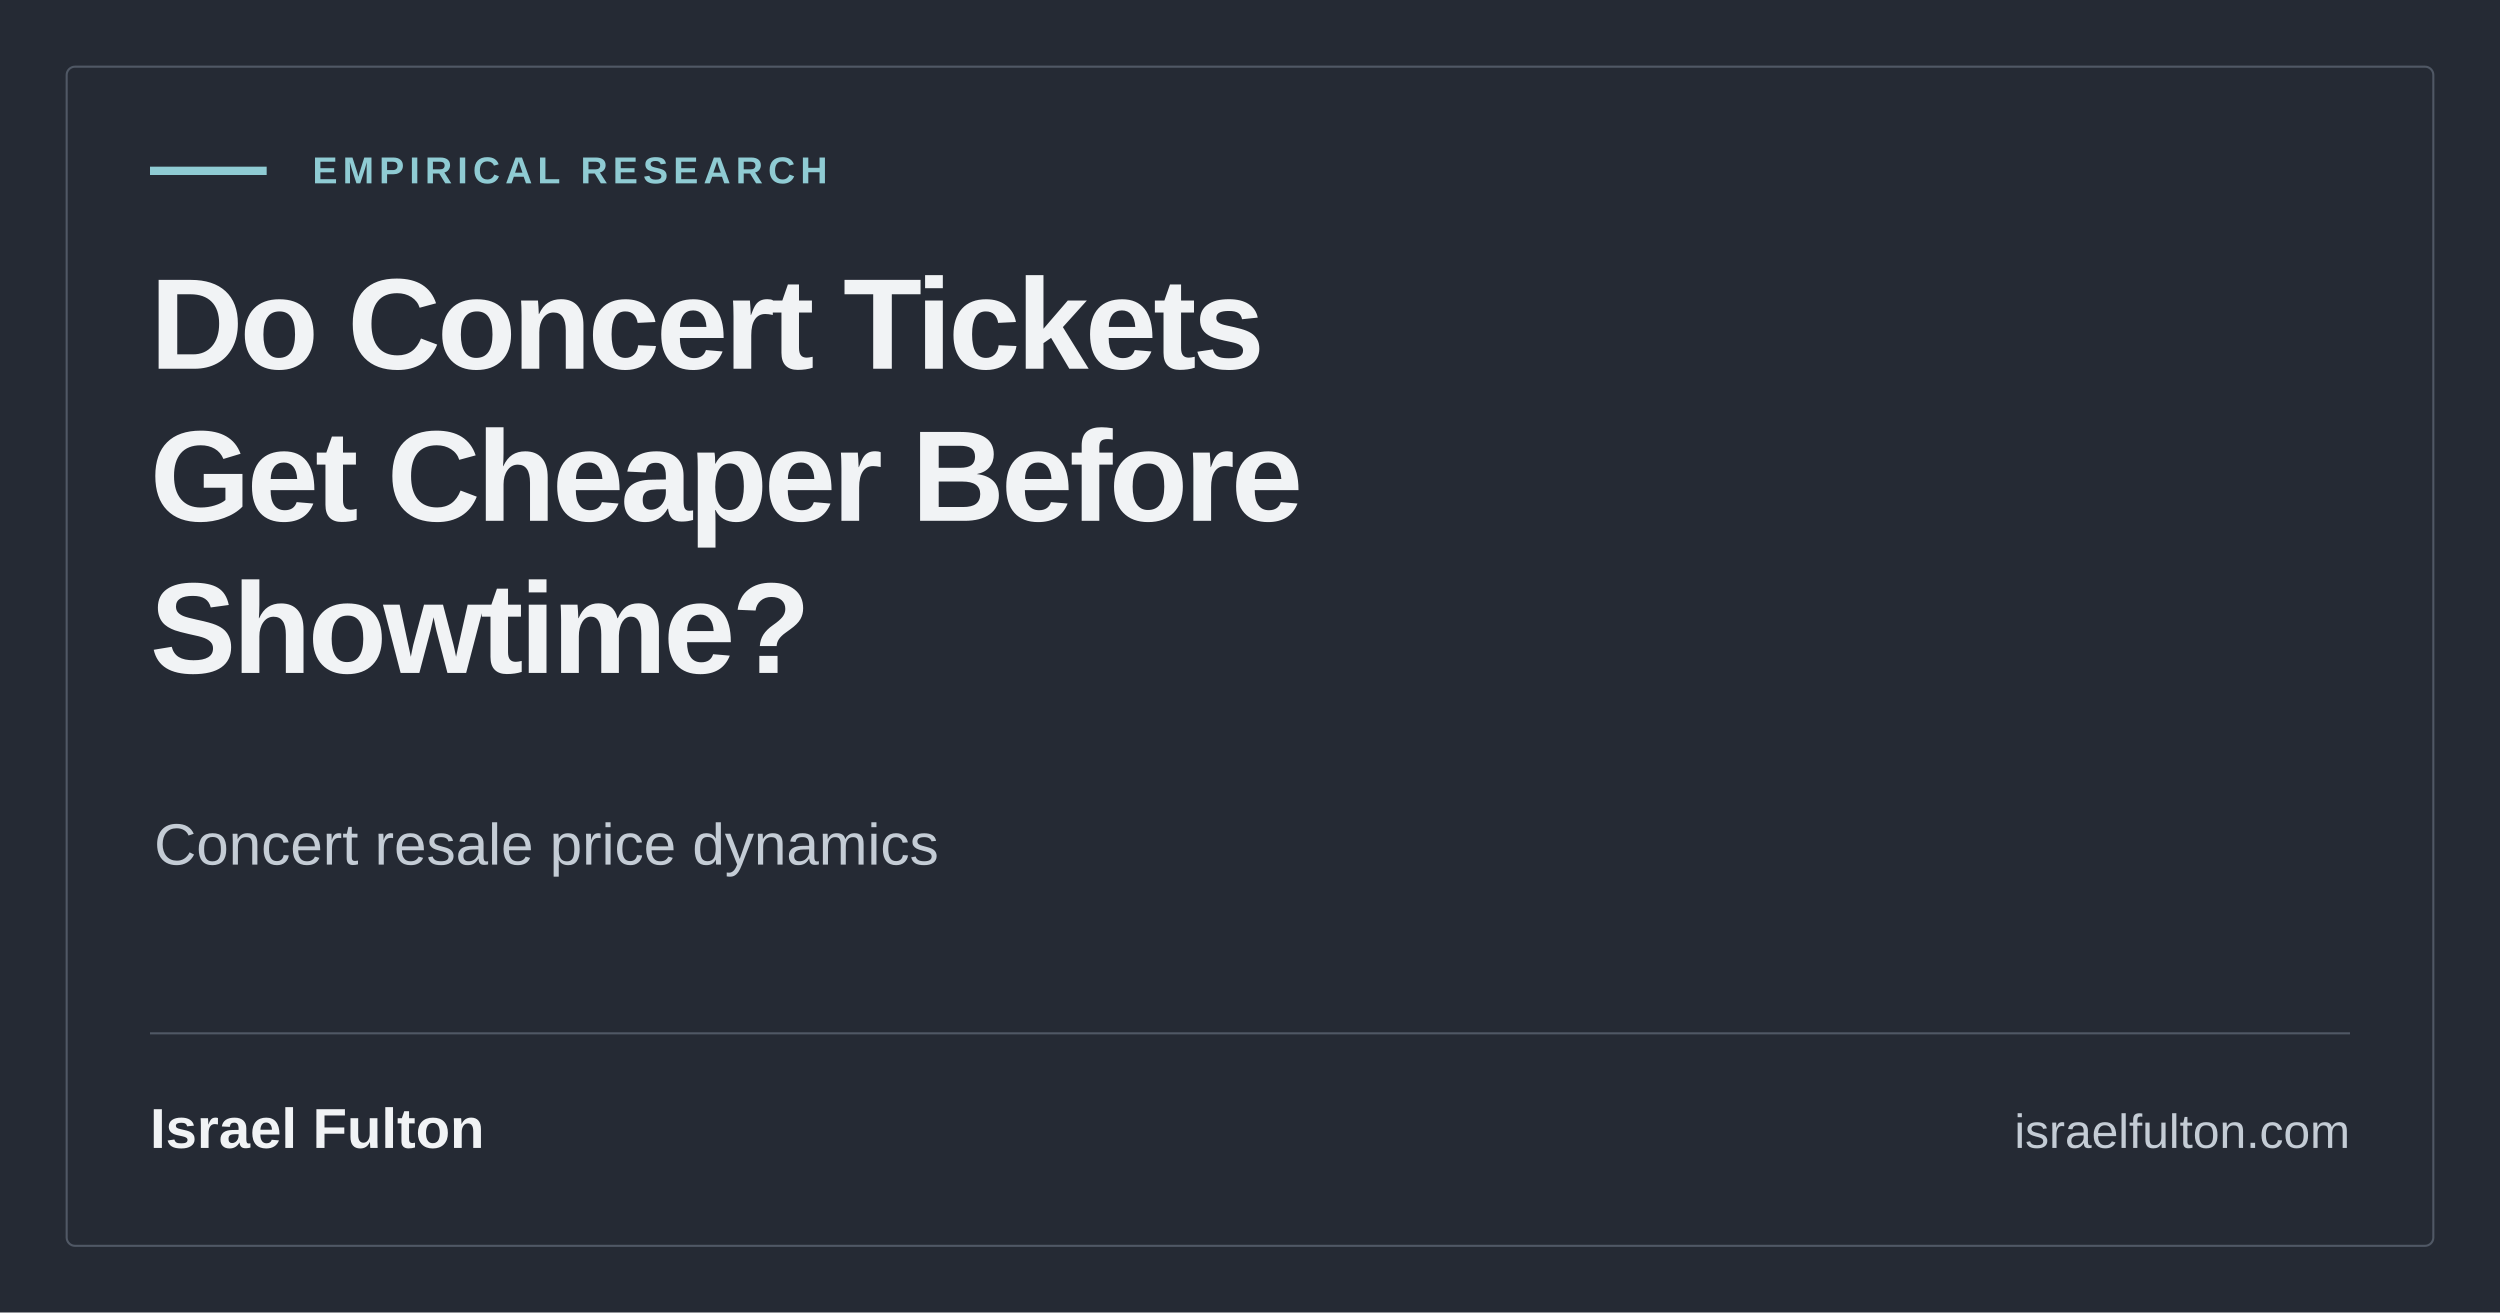
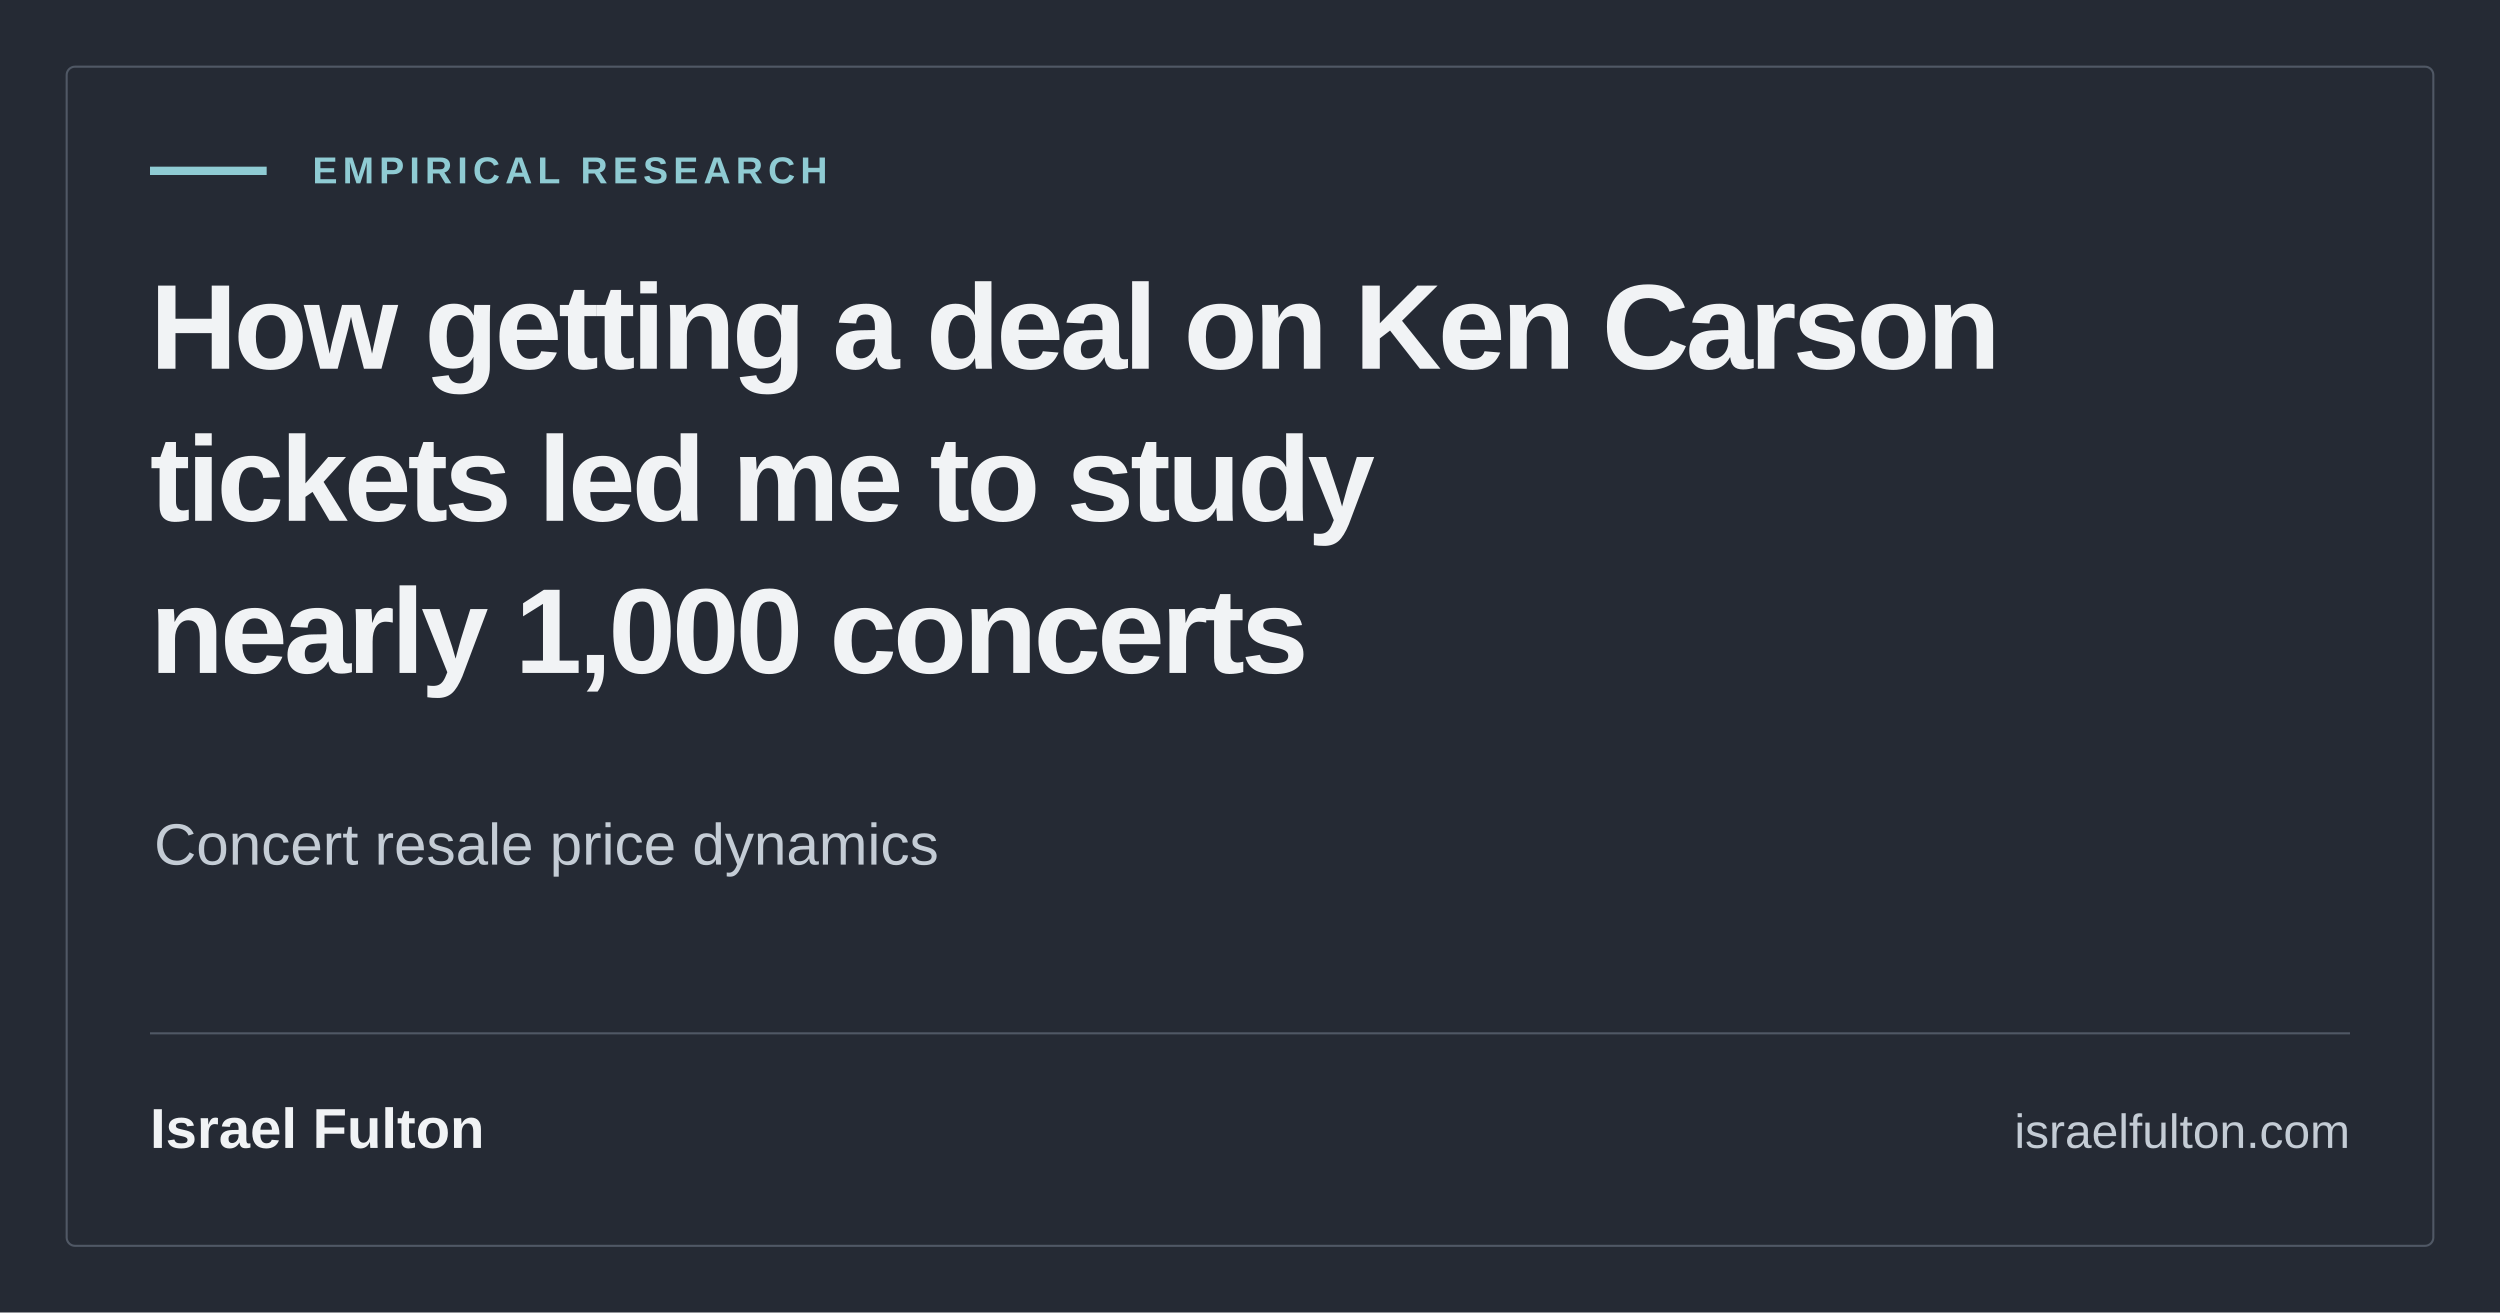
<svg xmlns="http://www.w3.org/2000/svg" width="1200" height="630" viewBox="0 0 1200 630" role="img" aria-labelledby="title description">
  <rect width="1200" height="630" fill="#252a34" />
  <rect x="32" y="32" width="1136" height="566" rx="4" fill="none" stroke="#505865" />
  <path d="M72 82H128" stroke="#8fcbd3" stroke-width="4" />
  <g font-family="Arial, Helvetica, sans-serif">
    <text x="150" y="88" fill="#8fcbd3" font-size="18" font-weight="700" letter-spacing="2.5">EMPIRICAL RESEARCH</text>
-     <text x="72" y="177" fill="#f1f3f5" font-size="62" font-weight="700" letter-spacing="-1.7">Do Concert Tickets</text>
-     <text x="72" y="250" fill="#f1f3f5" font-size="62" font-weight="700" letter-spacing="-1.7">Get Cheaper Before</text>
-     <text x="72" y="323" fill="#f1f3f5" font-size="62" font-weight="700" letter-spacing="-1.7">Showtime?</text>
+     <text x="72" y="177" fill="#f1f3f5" font-size="58" font-weight="700" letter-spacing="-1.7">How getting a deal on Ken Carson</text>
+     <text x="72" y="250" fill="#f1f3f5" font-size="58" font-weight="700" letter-spacing="-1.7">tickets led me to study</text>
+     <text x="72" y="323" fill="#f1f3f5" font-size="58" font-weight="700" letter-spacing="-1.7">nearly 1,000 concerts</text>
    <text x="74" y="415" fill="#c4ccd5" font-size="28">Concert resale price dynamics</text>
    <path d="M72 496H1128" stroke="#505865" />
    <text x="72" y="551" fill="#f1f3f5" font-size="27" font-weight="700">Israel Fulton</text>
    <text x="1128" y="551" fill="#c4ccd5" font-size="23" text-anchor="end">israelfulton.com</text>
  </g>
</svg>
